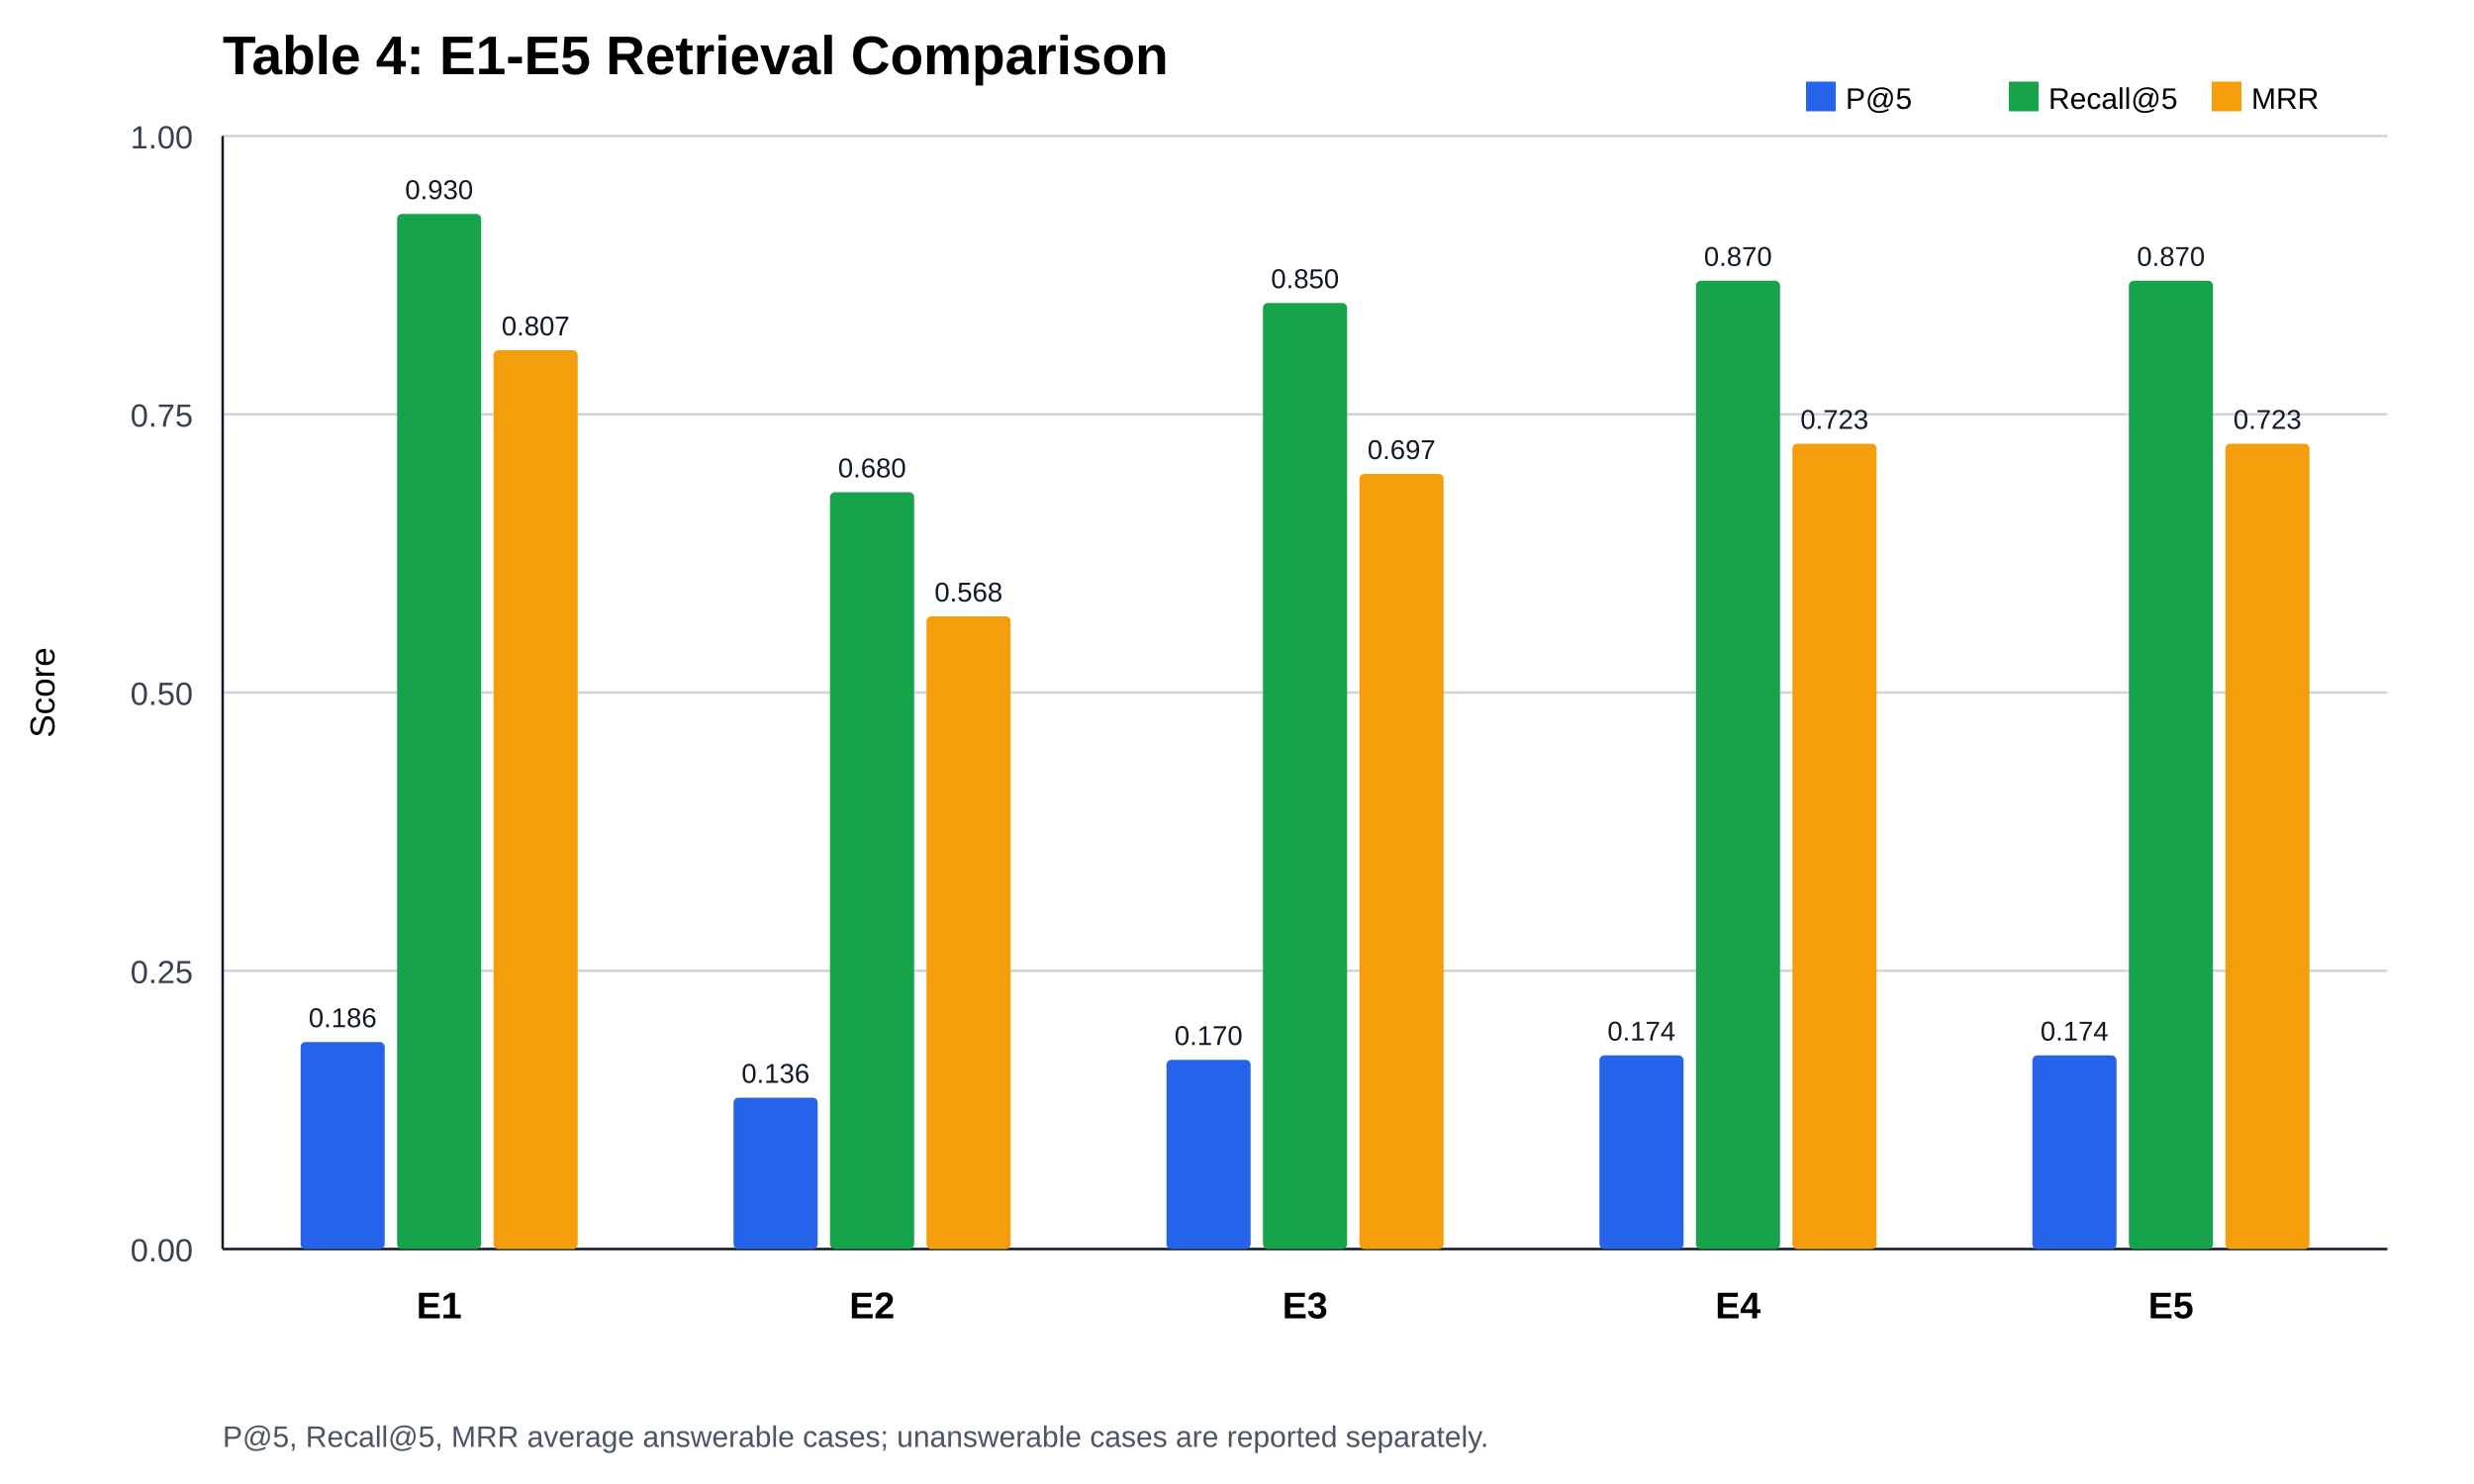
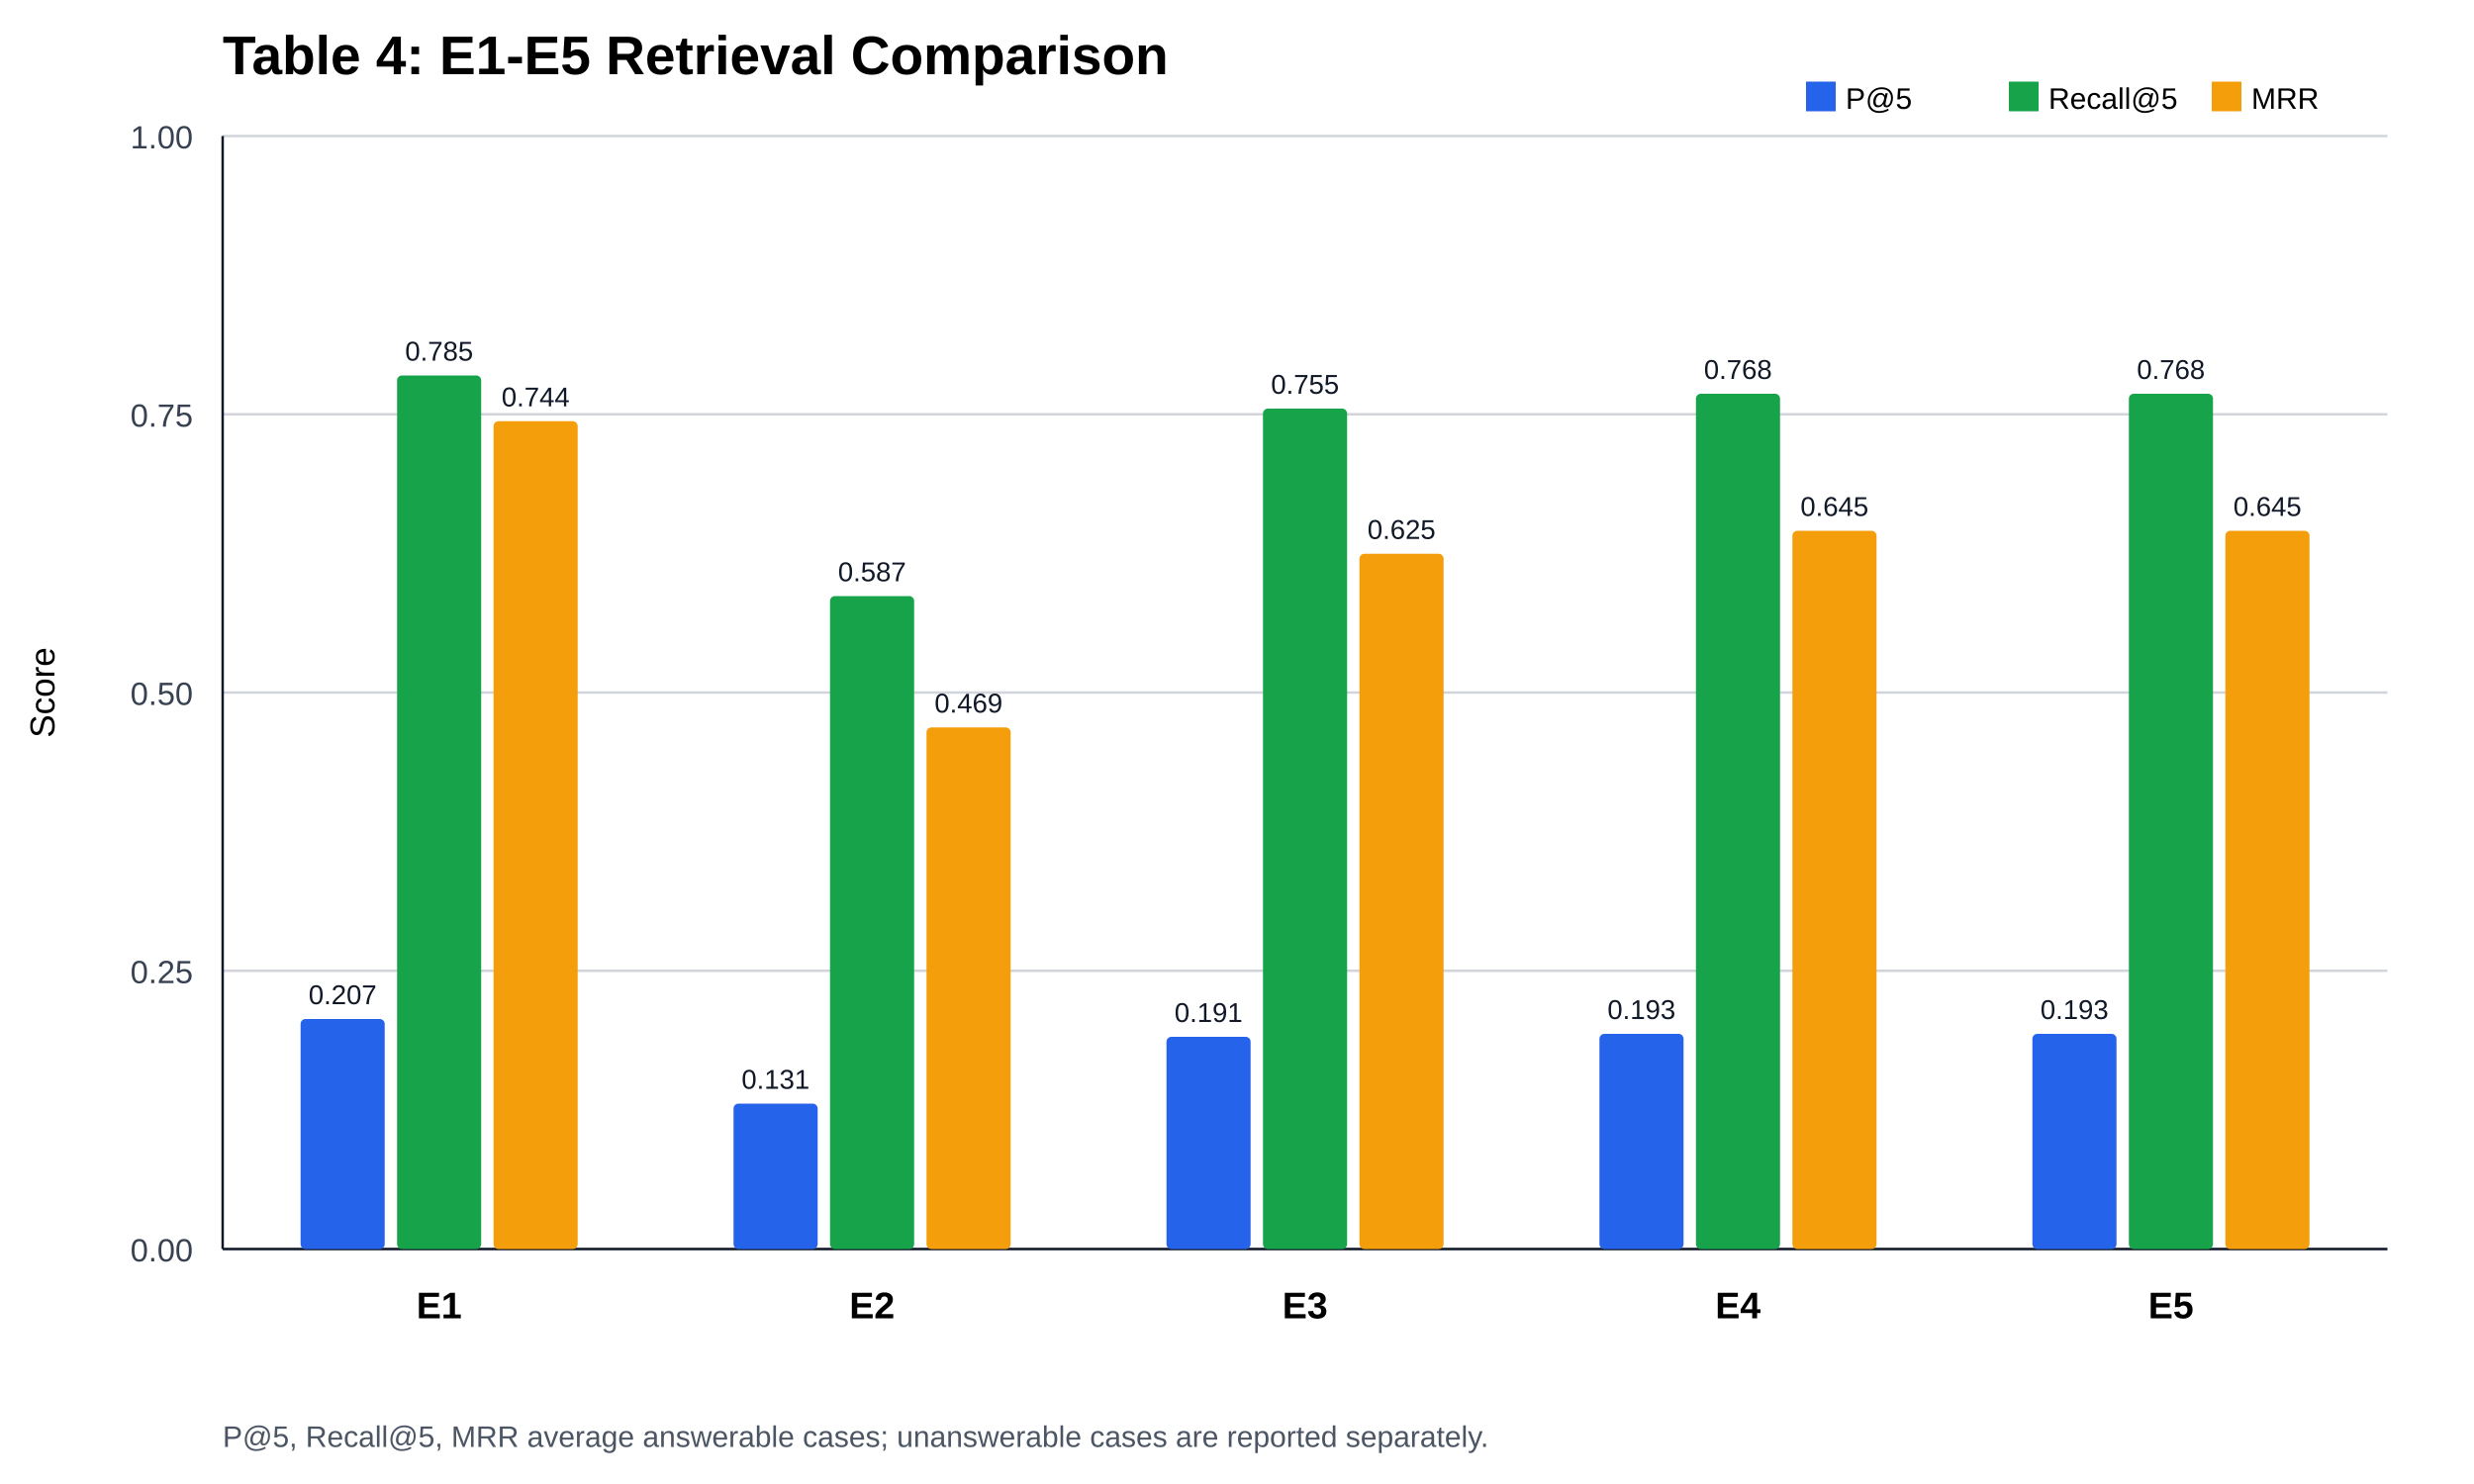
<svg xmlns="http://www.w3.org/2000/svg" viewBox="0 0 1000 600" role="img" aria-labelledby="title desc">
  <rect width="100%" height="100%" fill="white" />
  <text x="90" y="30" font-family="Arial, sans-serif" font-size="22" font-weight="700">Table 4: E1-E5 Retrieval Comparison</text>
  <line x1="90" y1="505.0" x2="965" y2="505.0" stroke="#d1d5db" />
  <text x="78" y="510.0" text-anchor="end" font-family="Arial, sans-serif" font-size="13" fill="#374151">0.00</text>
  <line x1="90" y1="392.5" x2="965" y2="392.5" stroke="#d1d5db" />
  <text x="78" y="397.5" text-anchor="end" font-family="Arial, sans-serif" font-size="13" fill="#374151">0.25</text>
  <line x1="90" y1="280.0" x2="965" y2="280.0" stroke="#d1d5db" />
  <text x="78" y="285.0" text-anchor="end" font-family="Arial, sans-serif" font-size="13" fill="#374151">0.50</text>
  <line x1="90" y1="167.5" x2="965" y2="167.5" stroke="#d1d5db" />
  <text x="78" y="172.5" text-anchor="end" font-family="Arial, sans-serif" font-size="13" fill="#374151">0.75</text>
  <line x1="90" y1="55.0" x2="965" y2="55.0" stroke="#d1d5db" />
  <text x="78" y="60.0" text-anchor="end" font-family="Arial, sans-serif" font-size="13" fill="#374151">1.00</text>
  <line x1="90" y1="55" x2="90" y2="505" stroke="#111827" />
  <line x1="90" y1="505" x2="965" y2="505" stroke="#111827" />
  <text x="22" y="280.0" transform="rotate(-90 22 280.0)" text-anchor="middle" font-family="Arial, sans-serif" font-size="14">Score</text>
  <text x="177.5" y="533" text-anchor="middle" font-family="Arial, sans-serif" font-size="15" font-weight="700">E1</text>
-   <rect x="121.5" y="421.3" width="34.0" height="83.7" fill="#2563eb" rx="2" />
-   <text x="138.5" y="415.3" text-anchor="middle" font-family="Arial, sans-serif" font-size="11" fill="#111827">0.186</text>
-   <rect x="160.5" y="86.5" width="34.0" height="418.5" fill="#16a34a" rx="2" />
-   <text x="177.5" y="80.5" text-anchor="middle" font-family="Arial, sans-serif" font-size="11" fill="#111827">0.930</text>
-   <rect x="199.5" y="141.6" width="34.0" height="363.4" fill="#f59e0b" rx="2" />
-   <text x="216.5" y="135.6" text-anchor="middle" font-family="Arial, sans-serif" font-size="11" fill="#111827">0.807</text>
+   <rect x="121.5" y="412.0" width="34.0" height="93.0" fill="#2563eb" rx="2" />
+   <text x="138.5" y="406.0" text-anchor="middle" font-family="Arial, sans-serif" font-size="11" fill="#111827">0.207</text>
+   <rect x="160.5" y="151.8" width="34.0" height="353.2" fill="#16a34a" rx="2" />
+   <text x="177.5" y="145.8" text-anchor="middle" font-family="Arial, sans-serif" font-size="11" fill="#111827">0.785</text>
+   <rect x="199.5" y="170.3" width="34.0" height="334.7" fill="#f59e0b" rx="2" />
+   <text x="216.5" y="164.3" text-anchor="middle" font-family="Arial, sans-serif" font-size="11" fill="#111827">0.744</text>
  <text x="352.5" y="533" text-anchor="middle" font-family="Arial, sans-serif" font-size="15" font-weight="700">E2</text>
-   <rect x="296.5" y="443.8" width="34.0" height="61.2" fill="#2563eb" rx="2" />
-   <text x="313.5" y="437.8" text-anchor="middle" font-family="Arial, sans-serif" font-size="11" fill="#111827">0.136</text>
-   <rect x="335.5" y="199.0" width="34.0" height="306.0" fill="#16a34a" rx="2" />
-   <text x="352.5" y="193.0" text-anchor="middle" font-family="Arial, sans-serif" font-size="11" fill="#111827">0.680</text>
-   <rect x="374.5" y="249.2" width="34.0" height="255.8" fill="#f59e0b" rx="2" />
-   <text x="391.5" y="243.2" text-anchor="middle" font-family="Arial, sans-serif" font-size="11" fill="#111827">0.568</text>
+   <rect x="296.5" y="446.2" width="34.0" height="58.8" fill="#2563eb" rx="2" />
+   <text x="313.5" y="440.2" text-anchor="middle" font-family="Arial, sans-serif" font-size="11" fill="#111827">0.131</text>
+   <rect x="335.5" y="241.0" width="34.0" height="264.0" fill="#16a34a" rx="2" />
+   <text x="352.5" y="235.0" text-anchor="middle" font-family="Arial, sans-serif" font-size="11" fill="#111827">0.587</text>
+   <rect x="374.5" y="294.1" width="34.0" height="210.9" fill="#f59e0b" rx="2" />
+   <text x="391.5" y="288.1" text-anchor="middle" font-family="Arial, sans-serif" font-size="11" fill="#111827">0.469</text>
  <text x="527.5" y="533" text-anchor="middle" font-family="Arial, sans-serif" font-size="15" font-weight="700">E3</text>
-   <rect x="471.5" y="428.5" width="34.0" height="76.5" fill="#2563eb" rx="2" />
-   <text x="488.5" y="422.5" text-anchor="middle" font-family="Arial, sans-serif" font-size="11" fill="#111827">0.170</text>
-   <rect x="510.5" y="122.5" width="34.0" height="382.5" fill="#16a34a" rx="2" />
-   <text x="527.5" y="116.5" text-anchor="middle" font-family="Arial, sans-serif" font-size="11" fill="#111827">0.850</text>
-   <rect x="549.5" y="191.6" width="34.0" height="313.4" fill="#f59e0b" rx="2" />
-   <text x="566.5" y="185.6" text-anchor="middle" font-family="Arial, sans-serif" font-size="11" fill="#111827">0.697</text>
+   <rect x="471.5" y="419.2" width="34.0" height="85.8" fill="#2563eb" rx="2" />
+   <text x="488.5" y="413.2" text-anchor="middle" font-family="Arial, sans-serif" font-size="11" fill="#111827">0.191</text>
+   <rect x="510.5" y="165.2" width="34.0" height="339.8" fill="#16a34a" rx="2" />
+   <text x="527.5" y="159.2" text-anchor="middle" font-family="Arial, sans-serif" font-size="11" fill="#111827">0.755</text>
+   <rect x="549.5" y="223.9" width="34.0" height="281.1" fill="#f59e0b" rx="2" />
+   <text x="566.5" y="217.9" text-anchor="middle" font-family="Arial, sans-serif" font-size="11" fill="#111827">0.625</text>
  <text x="702.5" y="533" text-anchor="middle" font-family="Arial, sans-serif" font-size="15" font-weight="700">E4</text>
-   <rect x="646.5" y="426.7" width="34.0" height="78.3" fill="#2563eb" rx="2" />
-   <text x="663.5" y="420.7" text-anchor="middle" font-family="Arial, sans-serif" font-size="11" fill="#111827">0.174</text>
-   <rect x="685.5" y="113.5" width="34.0" height="391.5" fill="#16a34a" rx="2" />
-   <text x="702.5" y="107.5" text-anchor="middle" font-family="Arial, sans-serif" font-size="11" fill="#111827">0.870</text>
-   <rect x="724.5" y="179.4" width="34.0" height="325.6" fill="#f59e0b" rx="2" />
-   <text x="741.5" y="173.4" text-anchor="middle" font-family="Arial, sans-serif" font-size="11" fill="#111827">0.723</text>
+   <rect x="646.5" y="418.0" width="34.0" height="87.0" fill="#2563eb" rx="2" />
+   <text x="663.5" y="412.0" text-anchor="middle" font-family="Arial, sans-serif" font-size="11" fill="#111827">0.193</text>
+   <rect x="685.5" y="159.2" width="34.0" height="345.8" fill="#16a34a" rx="2" />
+   <text x="702.5" y="153.2" text-anchor="middle" font-family="Arial, sans-serif" font-size="11" fill="#111827">0.768</text>
+   <rect x="724.5" y="214.6" width="34.0" height="290.4" fill="#f59e0b" rx="2" />
+   <text x="741.5" y="208.6" text-anchor="middle" font-family="Arial, sans-serif" font-size="11" fill="#111827">0.645</text>
  <text x="877.5" y="533" text-anchor="middle" font-family="Arial, sans-serif" font-size="15" font-weight="700">E5</text>
-   <rect x="821.5" y="426.7" width="34.0" height="78.3" fill="#2563eb" rx="2" />
-   <text x="838.5" y="420.7" text-anchor="middle" font-family="Arial, sans-serif" font-size="11" fill="#111827">0.174</text>
-   <rect x="860.5" y="113.5" width="34.0" height="391.5" fill="#16a34a" rx="2" />
-   <text x="877.5" y="107.5" text-anchor="middle" font-family="Arial, sans-serif" font-size="11" fill="#111827">0.870</text>
-   <rect x="899.5" y="179.4" width="34.0" height="325.6" fill="#f59e0b" rx="2" />
-   <text x="916.5" y="173.4" text-anchor="middle" font-family="Arial, sans-serif" font-size="11" fill="#111827">0.723</text>
+   <rect x="821.5" y="418.0" width="34.0" height="87.0" fill="#2563eb" rx="2" />
+   <text x="838.5" y="412.0" text-anchor="middle" font-family="Arial, sans-serif" font-size="11" fill="#111827">0.193</text>
+   <rect x="860.5" y="159.2" width="34.0" height="345.8" fill="#16a34a" rx="2" />
+   <text x="877.5" y="153.2" text-anchor="middle" font-family="Arial, sans-serif" font-size="11" fill="#111827">0.768</text>
+   <rect x="899.5" y="214.6" width="34.0" height="290.4" fill="#f59e0b" rx="2" />
+   <text x="916.5" y="208.6" text-anchor="middle" font-family="Arial, sans-serif" font-size="11" fill="#111827">0.645</text>
  <rect x="730" y="33" width="12" height="12" fill="#2563eb" />
  <text x="746" y="44" font-family="Arial, sans-serif" font-size="12">P@5</text>
  <rect x="812" y="33" width="12" height="12" fill="#16a34a" />
  <text x="828" y="44" font-family="Arial, sans-serif" font-size="12">Recall@5</text>
  <rect x="894" y="33" width="12" height="12" fill="#f59e0b" />
  <text x="910" y="44" font-family="Arial, sans-serif" font-size="12">MRR</text>
  <text x="90" y="585" font-family="Arial, sans-serif" font-size="12" fill="#4b5563">P@5, Recall@5, MRR average answerable cases; unanswerable cases are reported separately.</text>
</svg>
